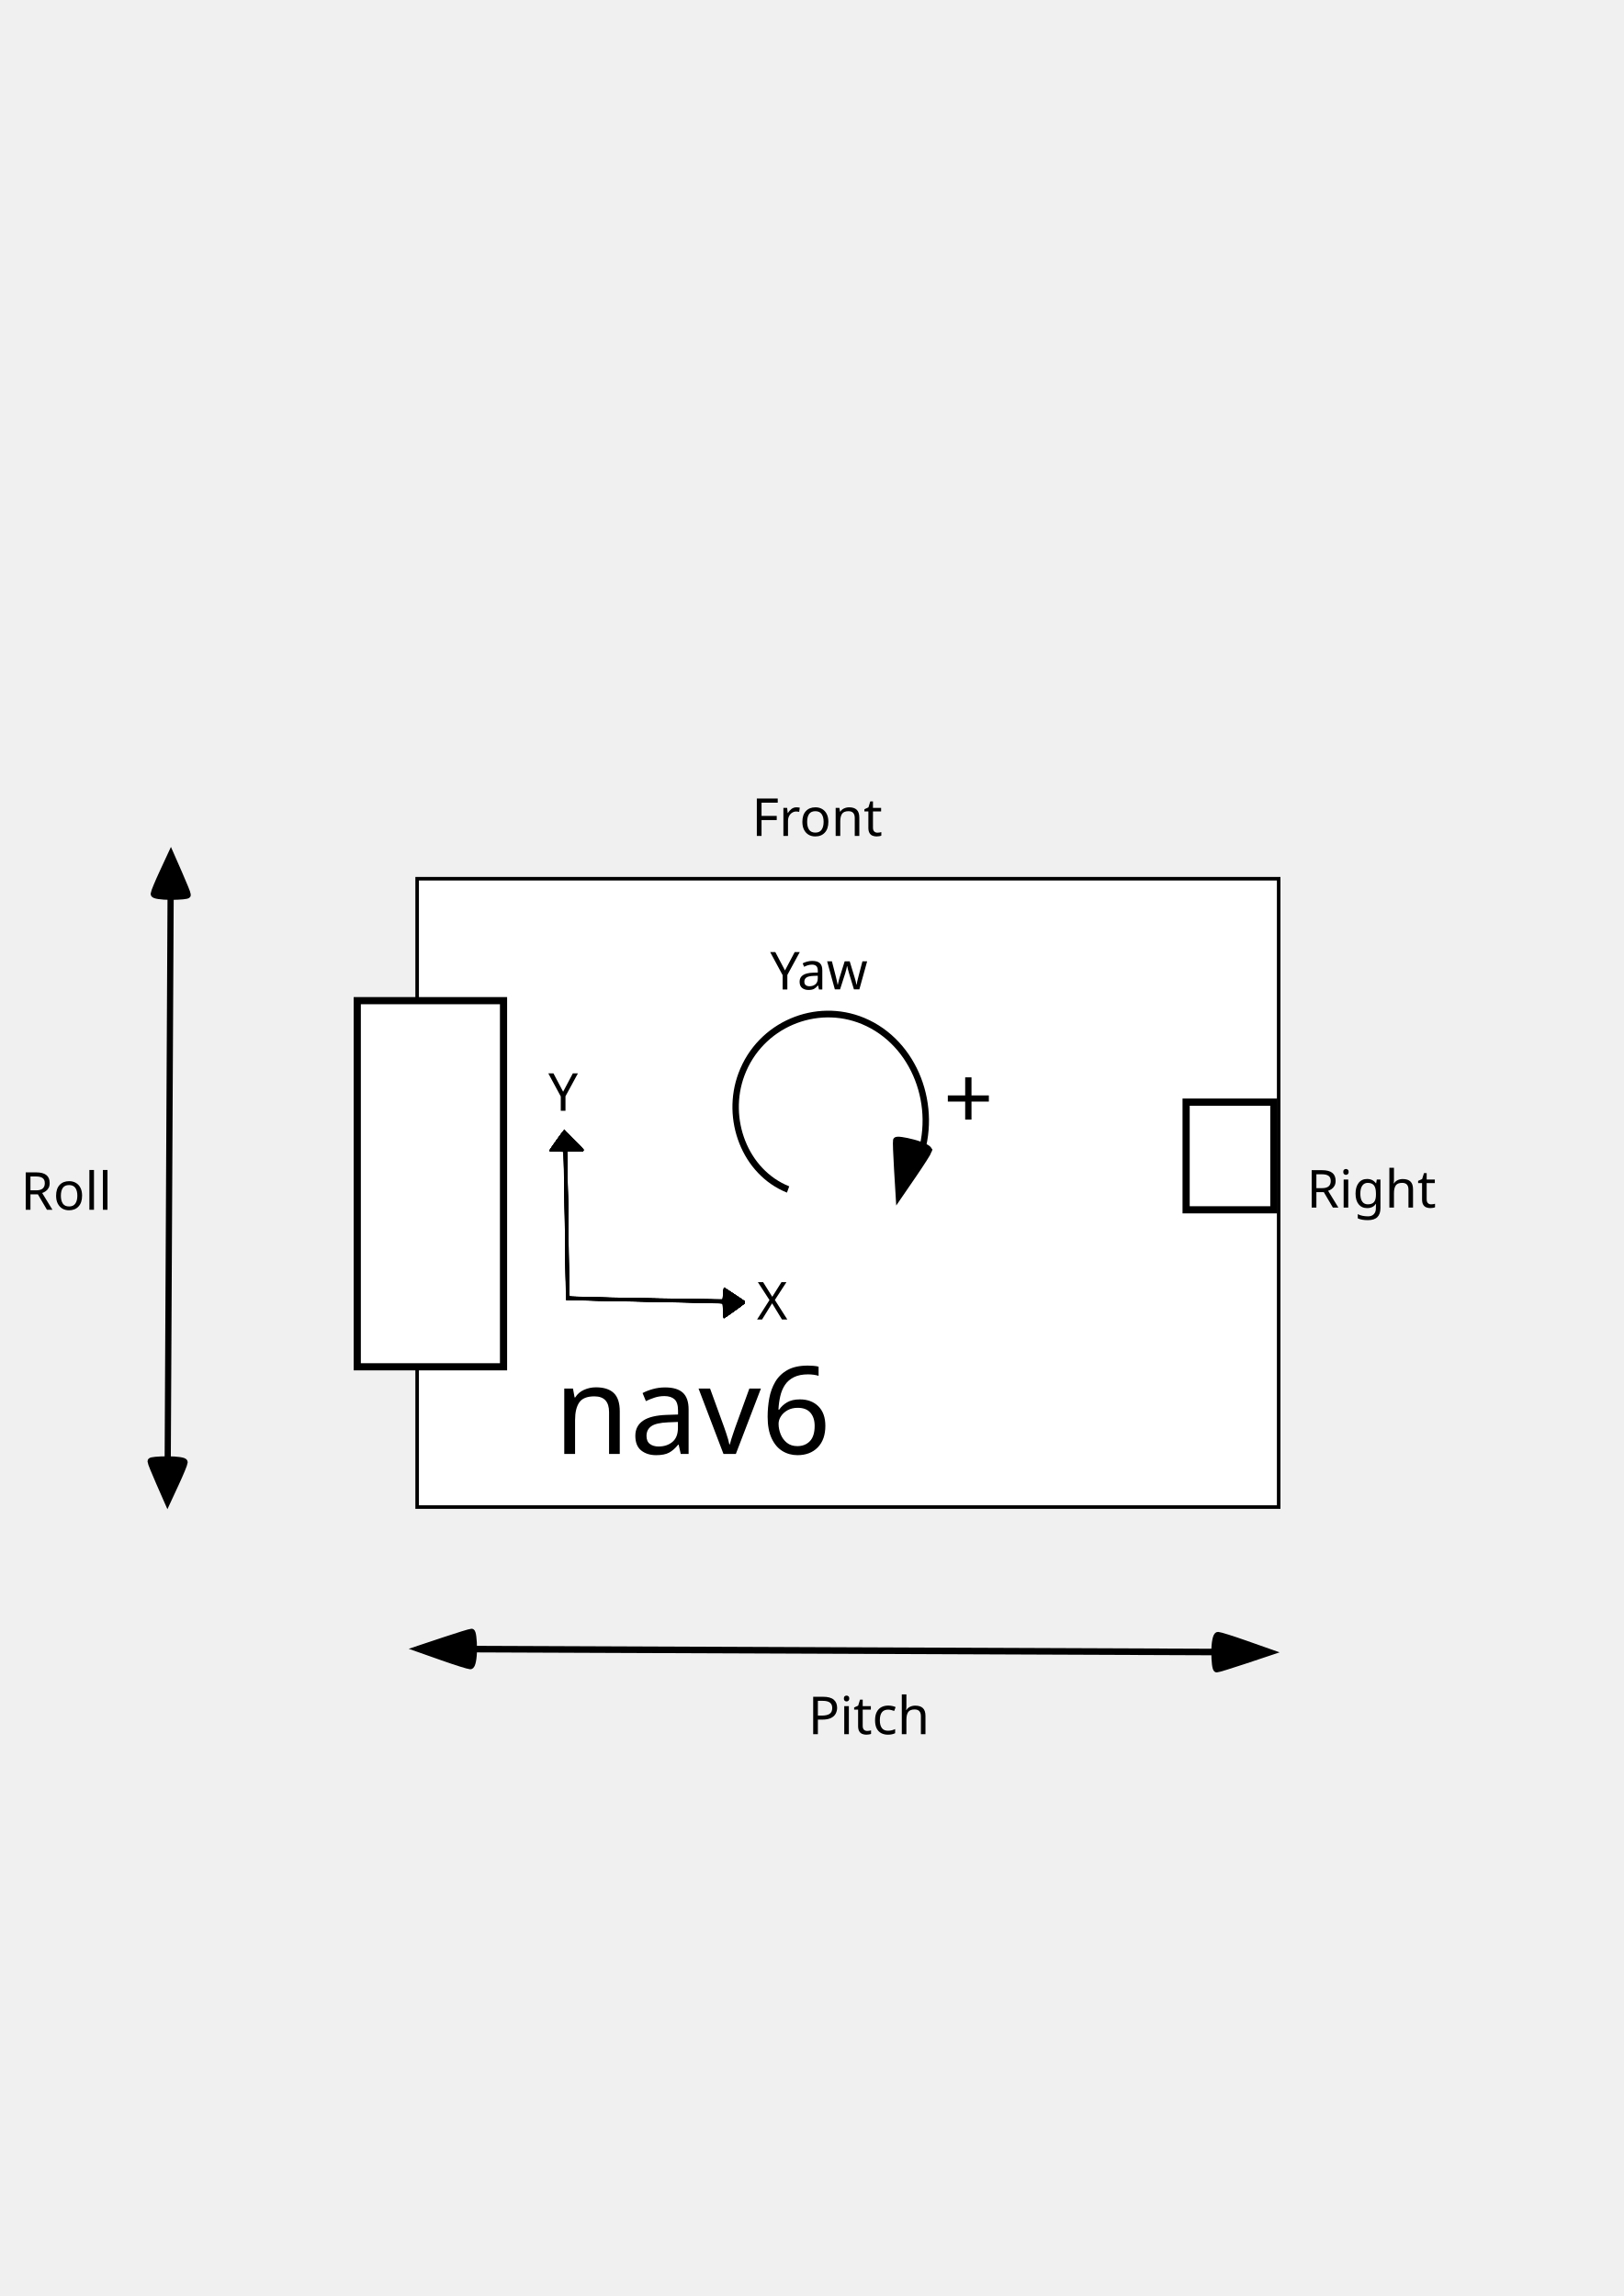
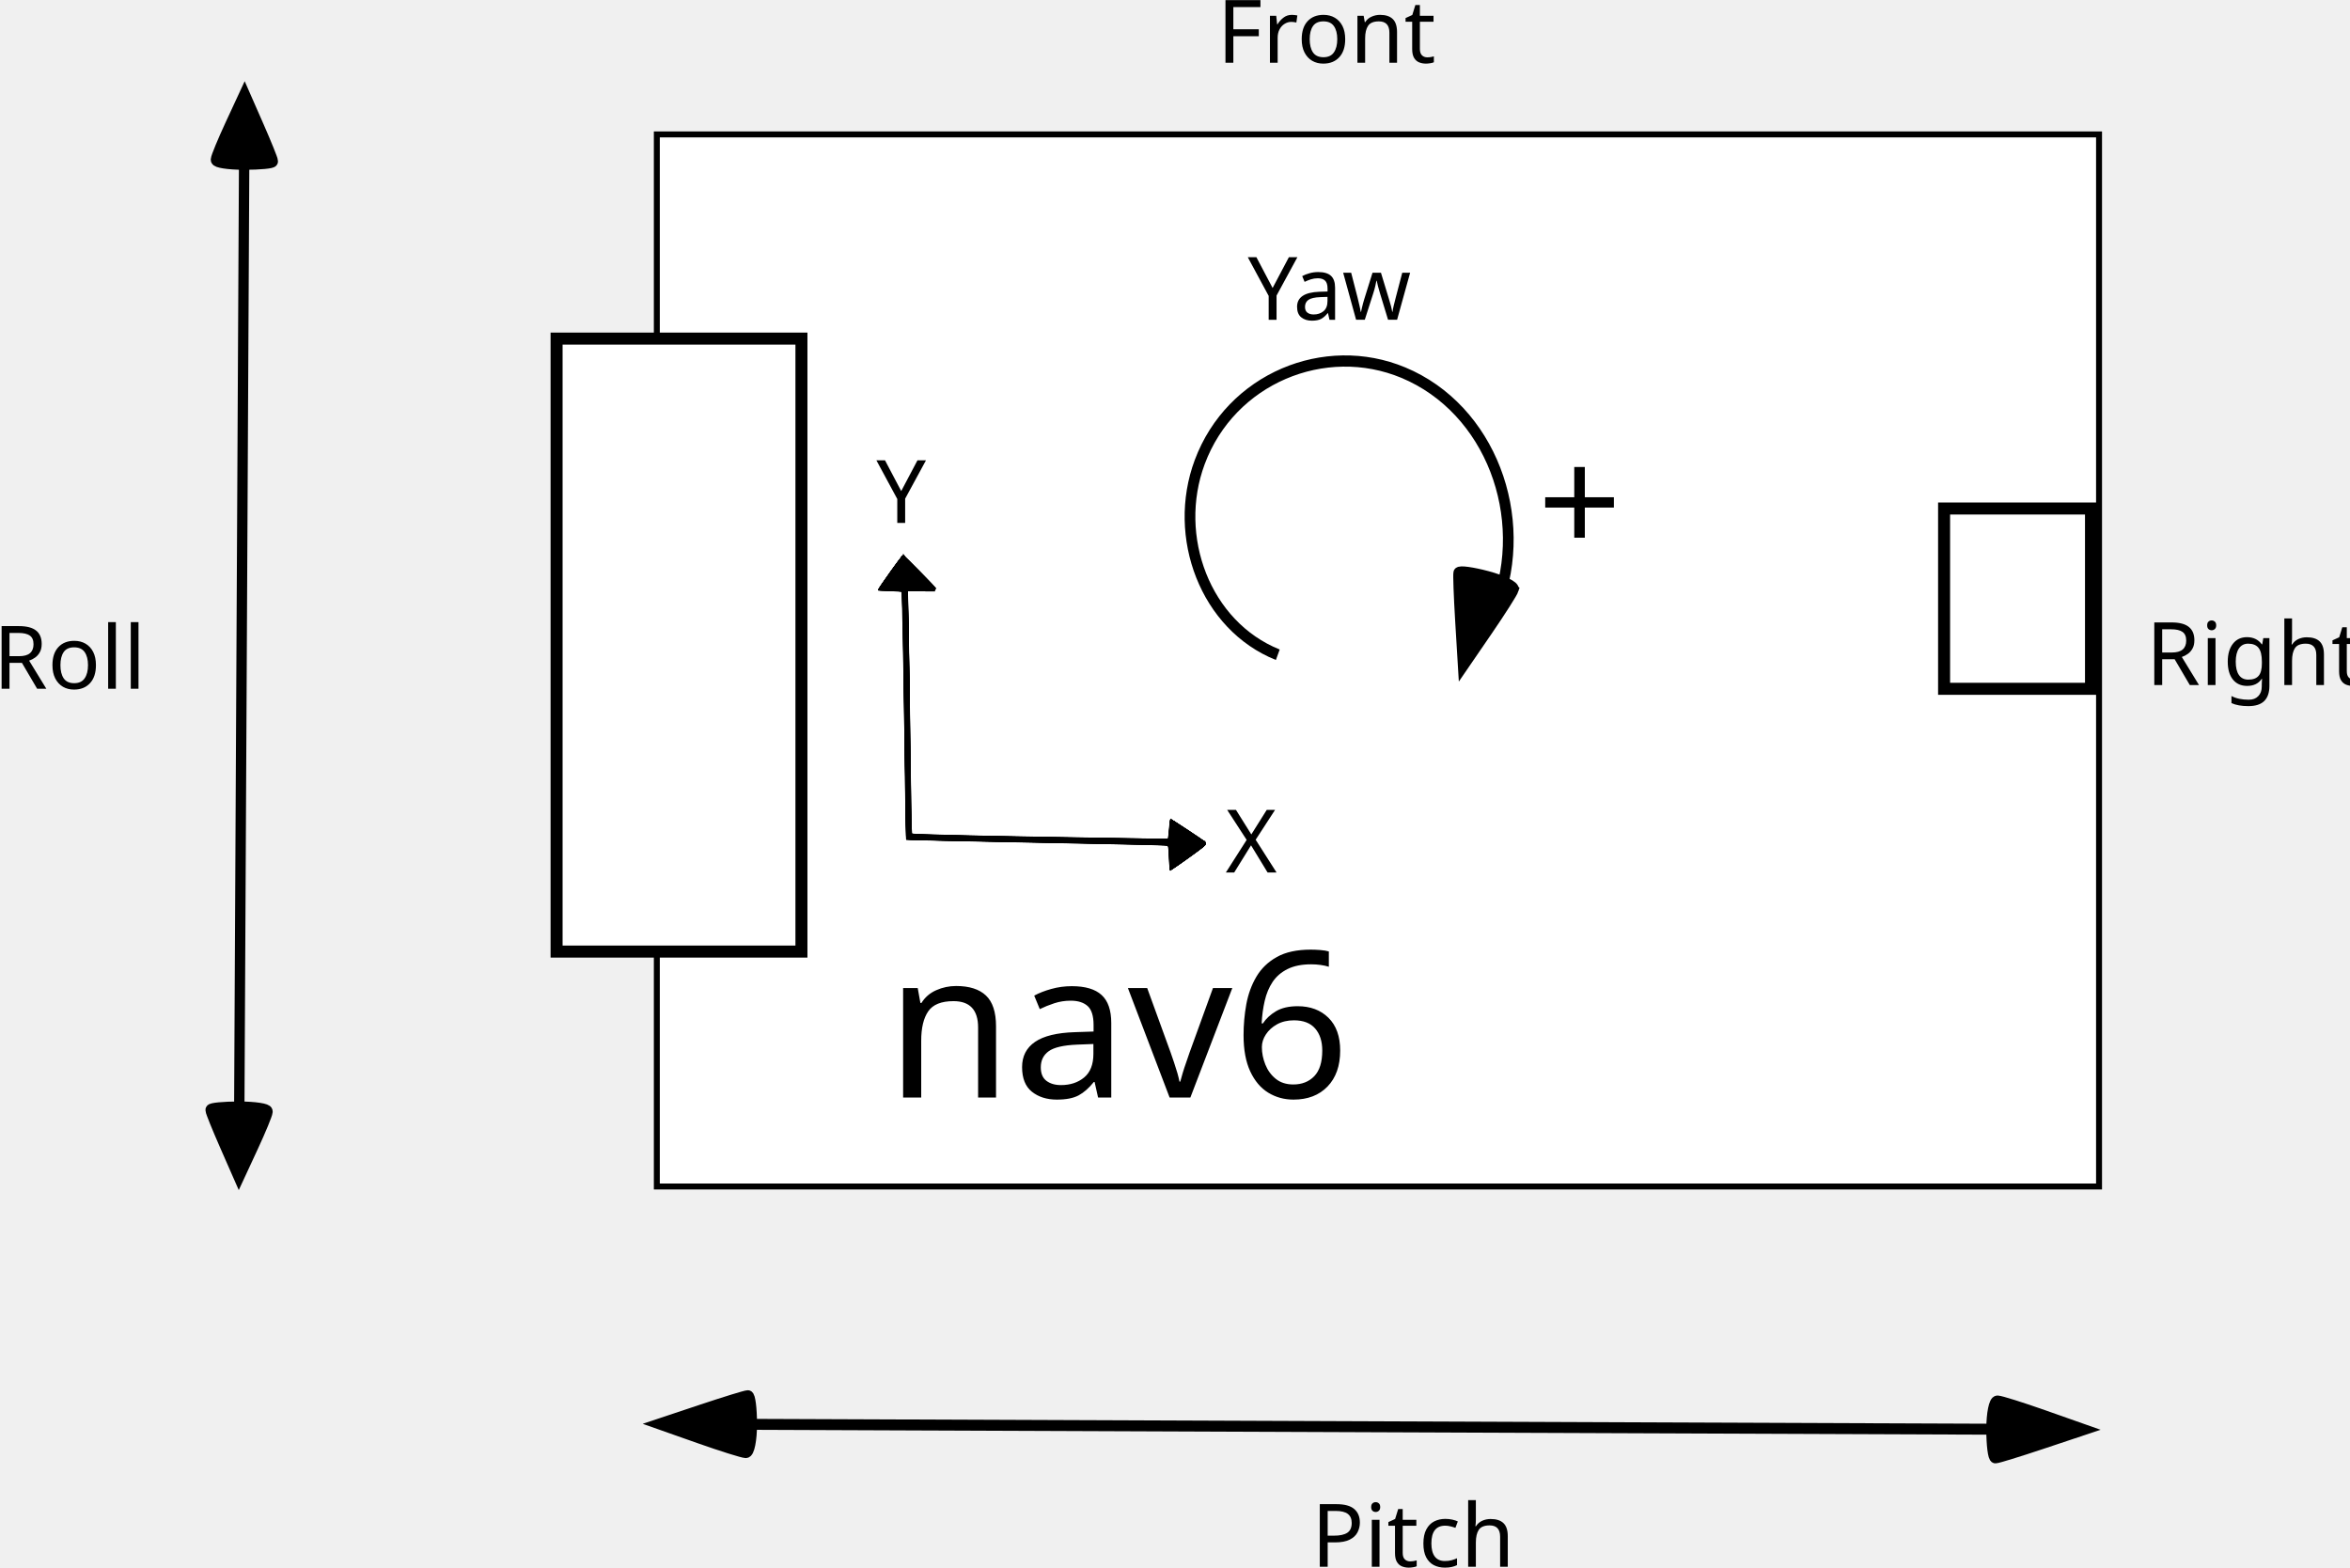
- <svg xmlns="http://www.w3.org/2000/svg" width="744.094" height="1052.362" id="svg3988" version="1.1">
+ <svg xmlns="http://www.w3.org/2000/svg" width="643.324" height="429.17" id="svg3988" version="1.1">
  <defs id="defs3990" />
-   <g id="layer1">
+   <g id="layer1" transform="translate(-11.35386,-365.9619)">
    <rect style="fill:#ffffff;stroke:#000000;stroke-width:1.629;stroke-opacity:1" id="rect3755-7" width="394.814" height="287.998" x="191.164" y="402.757" />
    <text xml:space="preserve" style="font-size:56.086px;font-style:normal;font-weight:normal;line-height:125%;letter-spacing:0px;word-spacing:0px;fill:#000000;fill-opacity:1;stroke:none;font-family:Sans" x="253.082" y="668.319" id="text3782" transform="scale(1.002869,0.9971389)">
      <tspan id="tspan3784" x="253.082" y="668.319">nav6</tspan>
    </text>
    <rect style="fill:#ffffff;stroke:#000000;stroke-width:3.287;stroke-opacity:1" id="rect3786" width="49.354" height="40.217" x="-554.517" y="543.559" transform="matrix(0,-1,1,0,0,0)" />
    <rect style="fill:#ffffff;stroke:#000000;stroke-width:3.287;stroke-opacity:1" id="rect3788" width="167.805" height="67.029" x="458.648" y="-230.751" transform="matrix(0,1,-1,0,0,0)" />
    <path style="fill:#000000;fill-opacity:1;stroke:#000000;stroke-width:0.178;stroke-opacity:1" d="" id="path4040" />
    <path style="fill:#000000;fill-opacity:1;stroke:#000000;stroke-width:0.178;stroke-opacity:1" d="" id="path4074" />
    <g id="g4145" transform="matrix(0,-1,1,0,-156.0085,929.3419)">
      <path id="path4026" d="m 411.246,414.465 c 0,0 0,1.429 -77.143,1.429 -1.429,80 -1.429,81.429 -1.429,81.429" style="fill:none;stroke:#000000;stroke-width:1px;stroke-linecap:butt;stroke-linejoin:miter;stroke-opacity:1" />
      <path id="path4028" d="m 326.071,488.042 6.045,8.534 c 6.222,-8.356 6.222,-8.356 6.222,-8.356 z" style="fill:none;stroke:#000000;stroke-width:1px;stroke-linecap:butt;stroke-linejoin:miter;stroke-opacity:1" />
      <path id="path4032" d="m 329.643,492.039 c -1.292,-1.821 -2.308,-3.351 -2.26,-3.4 0.049,-0.049 1.173,-0.03 2.499,0.041 l 2.411,0.129 -0.116,3.226 c -0.064,1.774 -0.132,3.246 -0.151,3.271 -0.019,0.024 -1.091,-1.446 -2.383,-3.267 z" style="fill:#000000;fill-opacity:1;stroke:#000000;stroke-width:0.178;stroke-opacity:1" />
      <path id="path4034" d="m 331.929,496.918 c -0.195,-0.227 -1.742,-2.373 -3.438,-4.768 l -3.083,-4.356 3.529,-0.048 3.529,-0.048 0.002,-1.285 c 0.003,-2.667 1.238,-70.763 1.284,-70.803 0.026,-0.023 12.128,-0.133 26.893,-0.244 31.109,-0.234 44.598,-0.532 49.064,-1.085 0.908,-0.112 1.277,-0.097 1.375,0.057 0.418,0.657 0.11,0.725 -4.572,1.007 -8.402,0.506 -32.518,0.888 -56.229,0.891 -12.401,0.001 -15.708,0.048 -15.76,0.224 -0.036,0.122 -0.314,15.543 -0.617,34.267 -0.304,18.725 -0.583,34.705 -0.621,35.512 l -0.069,1.467 2.069,0.016 c 1.138,0.009 2.443,0.069 2.901,0.133 l 0.831,0.118 -2.911,3.895 c -2.511,3.36 -2.919,3.995 -2.965,4.622 -0.044,0.601 -0.123,0.737 -0.455,0.784 -0.251,0.036 -0.535,-0.098 -0.757,-0.356 l 0,0 z m 0.335,-3.39 -0.024,-2.178 -0.154,1.599 c -0.084,0.88 -0.177,1.67 -0.206,1.757 -0.067,0.201 -4.215,-5.54 -4.215,-5.833 0,-0.132 3.359,-0.132 4.022,5.4e-4 0.508,0.101 0.511,0.108 0.459,1.289 -0.037,0.853 -3.4e-4,1.112 0.131,0.92 0.1,-0.147 0.183,-0.758 0.185,-1.358 l 0.003,-1.091 -2.676,-0.13 c -1.472,-0.071 -2.719,-0.086 -2.772,-0.034 -0.123,0.123 4.901,7.234 5.112,7.234 0.087,0 0.147,-0.98 0.134,-2.178 z m 5.18,-4.849 c 0,-0.046 -0.96,-0.084 -2.133,-0.084 l -2.133,0 0,2.953 0,2.953 2.133,-2.869 c 1.173,-1.578 2.133,-2.907 2.133,-2.953 z" style="fill:#000000;fill-opacity:1;stroke:#000000;stroke-width:0.178;stroke-opacity:1" />
      <path id="path4036" d="m 333.355,491.297 0,-2.524 1.879,0 1.879,0 -0.403,0.578 c -0.512,0.734 -3.002,4.078 -3.203,4.302 -0.084,0.094 -0.151,-0.952 -0.151,-2.356 z" style="fill:#000000;fill-opacity:1;stroke:#000000;stroke-width:0.178;stroke-opacity:1" />
      <path id="path4038" d="m 333.471,491.926 c -0.063,-0.805 -0.114,-1.844 -0.115,-2.309 l -10e-4,-0.844 1.911,0.003 c 1.051,10e-4 1.823,0.061 1.715,0.133 -0.108,0.072 -0.916,1.11 -1.796,2.306 l -1.6,2.176 -0.114,-1.464 z" style="fill:#000000;fill-opacity:1;stroke:#000000;stroke-width:0.178;stroke-opacity:1" />
      <path id="path4042" d="m 332.155,497.163 c -0.122,-0.08 -1.697,-2.22 -3.5,-4.757 l -3.278,-4.612 3.545,-0.048 3.545,-0.048 0.002,-1.641 c 10e-4,-1.163 1.217,-70.264 1.24,-70.465 0.001,-0.013 6.943,-0.074 15.425,-0.136 31.637,-0.233 38.543,-0.323 49.645,-0.65 5.867,-0.173 10.88,-0.441 11.717,-0.627 0.252,-0.056 0.488,4.4e-4 0.575,0.137 0.433,0.682 0.153,0.747 -4.38,1.025 -8.243,0.505 -31.356,0.88 -55.836,0.908 -8.709,0.01 -15.944,0.085 -16.077,0.167 -0.193,0.12 -0.269,1.659 -0.383,7.764 -0.262,14.078 -1.032,58.614 -1.056,61.038 l -0.023,2.4 2.772,0.1 c 1.525,0.055 2.814,0.142 2.865,0.193 0.051,0.051 -0.652,1.086 -1.563,2.3 -3.714,4.949 -4.104,5.532 -4.204,6.282 -0.099,0.743 -0.509,1.011 -1.03,0.671 l 0,0 z m 0.113,-2.835 -0.02,-1.378 -0.204,0.967 -0.204,0.967 -1.173,-1.589 c -1.699,-2.303 -3.002,-4.2 -3.002,-4.372 0,-0.163 3.597,-0.205 4.178,-0.05 0.308,0.083 0.347,0.217 0.292,0.997 -0.044,0.626 -0.003,0.865 0.133,0.781 0.108,-0.067 0.196,-0.557 0.196,-1.089 l 0,-0.967 -1.733,-0.002 c -0.953,-8.9e-4 -2.153,-0.052 -2.667,-0.114 -0.676,-0.081 -0.933,-0.052 -0.933,0.104 0,0.263 4.834,7.115 5.022,7.119 0.073,0.002 0.124,-0.617 0.113,-1.375 l 0,6e-5 z m 3.024,-2.717 c 1.086,-1.47 1.974,-2.75 1.974,-2.845 0,-0.1 -0.85,-0.172 -2.044,-0.172 l -2.044,0 0,2.845 c 0,1.564 0.032,2.844 0.07,2.844 0.039,0 0.959,-1.203 2.044,-2.673 z" style="fill:#000000;fill-opacity:1;stroke:#000000;stroke-width:0.178;stroke-opacity:1" />
      <path id="path4044" d="m 331.084,495.849 c -0.585,-0.812 -2.12,-2.957 -3.411,-4.766 l -2.347,-3.289 3.57,-0.048 3.57,-0.048 0.004,-2.53 c 0.007,-4.004 1.205,-69.488 1.272,-69.556 0.034,-0.034 10.42,-0.147 23.081,-0.252 31.338,-0.26 47.338,-0.592 52.327,-1.083 0.963,-0.095 1.823,-0.128 1.911,-0.073 0.088,0.055 0.161,0.244 0.161,0.422 0,0.236 -0.181,0.351 -0.675,0.43 -3.775,0.604 -29.755,1.176 -53.548,1.181 -6.893,0.001 -14.743,0.055 -17.444,0.119 l -4.91,0.117 -0.114,3.483 c -0.214,6.527 -1.214,67.219 -1.112,67.486 0.082,0.215 0.537,0.269 2.374,0.286 1.25,0.012 2.499,0.072 2.775,0.133 l 0.503,0.112 -2.549,3.467 c -3.108,4.227 -3.139,4.276 -3.311,5.108 -0.112,0.545 -0.224,0.68 -0.601,0.724 -0.399,0.047 -0.61,-0.15 -1.527,-1.422 l 0,0 z m 0.937,-0.499 c -0.06,-0.098 -0.025,-0.178 0.078,-0.178 0.106,0 0.179,-0.328 0.166,-0.756 l -0.022,-0.756 -0.184,0.656 -0.184,0.656 -1.131,-1.5 c -1.454,-1.928 -3.078,-4.313 -3.078,-4.52 0,-0.089 0.42,-0.191 0.933,-0.227 0.864,-0.06 0.844,-0.068 -0.279,-0.098 l -1.213,-0.033 1.368,2 c 1.514,2.213 3.495,4.933 3.593,4.933 0.035,0 0.013,-0.08 -0.047,-0.178 z m 3.082,-3.6 c 1.679,-2.265 2.425,-3.375 1.641,-2.444 -0.206,0.244 -0.993,1.269 -1.749,2.278 l -1.375,1.833 -0.118,-0.855 c -0.065,-0.47 -0.125,-1.512 -0.133,-2.315 l -0.016,-1.46 1.644,-0.062 1.644,-0.062 -1.689,0.011 -1.689,0.011 -0.049,2.711 c -0.027,1.491 -0.006,2.711 0.046,2.711 0.052,0 0.881,-1.06 1.841,-2.356 l 0,-2e-5 z m -2.708,-2.904 c -0.07,-0.182 -0.382,-0.244 -1.124,-0.223 -0.644,0.018 -0.795,0.052 -0.406,0.092 1.292,0.133 1.421,0.205 1.449,0.816 0.026,0.559 0.029,0.561 0.102,0.07 0.042,-0.277 0.032,-0.617 -0.021,-0.756 z" style="fill:#000000;fill-opacity:1;stroke:#000000;stroke-width:0.178;stroke-opacity:1" />
      <path id="path4046" d="m 330.742,495.404 c -1.993,-2.711 -5.387,-7.503 -5.387,-7.605 0,-0.047 1.58,-0.108 3.511,-0.134 l 3.511,-0.048 0.293,-16.889 c 0.161,-9.289 0.422,-24.289 0.579,-33.334 0.157,-9.045 0.333,-17.655 0.391,-19.135 l 0.105,-2.69 10.16,-0.111 c 5.588,-0.061 18.04,-0.193 27.672,-0.292 18.859,-0.194 28.22,-0.396 34.401,-0.741 5.359,-0.299 5.145,-0.305 5.21,0.147 0.043,0.304 -0.061,0.399 -0.533,0.484 -3.015,0.544 -28.025,1.176 -46.737,1.18 -4.555,9.9e-4 -12.974,0.055 -18.709,0.12 -9.3,0.105 -10.436,0.148 -10.514,0.4 -0.087,0.282 -0.64,28.858 -0.984,50.861 -0.1,6.405 -0.223,13.505 -0.273,15.778 -0.05,2.273 -0.069,4.142 -0.043,4.153 0.026,0.011 1.261,0.071 2.744,0.133 1.483,0.063 2.748,0.165 2.811,0.228 0.063,0.063 -1.109,1.783 -2.604,3.822 -1.733,2.364 -2.827,4.03 -3.019,4.597 -0.24,0.708 -0.39,0.9 -0.738,0.943 -0.371,0.046 -0.646,-0.231 -1.848,-1.867 l 0,0 z m 1.541,-1.032 c 0,-0.098 -0.078,-0.058 -0.172,0.089 -0.095,0.147 -0.172,0.347 -0.172,0.444 0,0.098 0.077,0.058 0.172,-0.089 0.095,-0.147 0.172,-0.347 0.172,-0.444 z m -0.883,0.022 c 0,-0.037 -0.14,-0.177 -0.311,-0.311 -0.282,-0.221 -0.288,-0.215 -0.067,0.067 0.232,0.296 0.378,0.39 0.378,0.244 z m 2.044,-1.888 c -0.07,-0.696 -0.167,-1.226 -0.216,-1.177 -0.049,0.049 -0.032,0.658 0.038,1.354 0.07,0.696 0.167,1.226 0.216,1.177 0.049,-0.049 0.032,-0.658 -0.038,-1.354 z m -5.544,-3.03 c -0.279,-0.473 -0.286,-0.562 -0.054,-0.708 0.212,-0.134 0.185,-0.168 -0.135,-0.17 -0.492,-0.003 -0.495,0.069 -0.03,0.821 0.461,0.746 0.656,0.797 0.219,0.058 z m 4.299,-0.704 c -0.06,-0.098 -0.19,-0.178 -0.288,-0.178 -0.098,0 -0.128,0.08 -0.068,0.178 0.06,0.098 0.19,0.178 0.288,0.178 0.098,0 0.128,-0.08 0.068,-0.178 z" style="fill:#000000;fill-opacity:1;stroke:#000000;stroke-width:0.178;stroke-opacity:1" />
      <path id="path4048" d="m 403.228,422.085 0,0 7.289,-7.645 c -8.178,-5.867 -8.356,-5.867 -8.356,-5.867 0.178,13.156 0.178,13.156 0.178,13.156" style="fill:none;stroke:#000000;stroke-width:1px;stroke-linecap:butt;stroke-linejoin:miter;stroke-opacity:1" />
      <path id="path4050" d="m 402.867,418.651 0,-2.91 2.543,-0.127 c 1.399,-0.07 2.679,-0.098 2.846,-0.063 0.219,0.046 -0.484,0.886 -2.543,3.037 l -2.846,2.973 0,-2.91 z" style="fill:#000000;fill-opacity:1;stroke:#000000;stroke-width:0.178;stroke-opacity:1" />
      <path id="path4052" d="m 402.82,412.067 c -0.052,-1.275 -0.083,-2.33 -0.069,-2.344 0.015,-0.014 1.41,0.958 3.101,2.16 l 3.074,2.186 -1.83,0.104 c -1.006,0.057 -2.359,0.128 -3.006,0.158 l -1.176,0.054 -0.095,-2.318 z" style="fill:#000000;fill-opacity:1;stroke:#000000;stroke-width:0.178;stroke-opacity:1" />
      <path id="path4054" d="m 331.359,496.294 c -1.062,-1.392 -6.004,-8.357 -6.004,-8.462 0,-0.046 1.516,-0.116 3.37,-0.156 1.853,-0.04 3.428,-0.131 3.5,-0.203 0.072,-0.072 0.313,-10.669 0.536,-23.549 0.57,-32.956 0.88,-48.209 0.982,-48.311 0.048,-0.048 8.281,-0.167 18.295,-0.264 21.4,-0.207 41.099,-0.483 46.163,-0.647 l 3.6,-0.117 0,-3.357 0,-3.357 1.372,0.926 c 0.755,0.509 2.737,1.897 4.406,3.083 1.669,1.186 3.171,2.21 3.339,2.274 0.455,0.175 0.381,0.782 -0.111,0.905 -0.229,0.058 -1.917,1.666 -3.751,3.575 -1.834,1.909 -3.387,3.469 -3.451,3.468 -0.064,-0.002 -0.231,-0.076 -0.373,-0.166 -0.201,-0.127 0.418,-0.868 2.819,-3.375 l 3.076,-3.212 -1.396,0.018 c -1.903,0.024 -2.737,0.296 -0.982,0.32 0.757,0.01 1.279,0.09 1.244,0.19 -0.033,0.095 -1.179,1.358 -2.548,2.807 l -2.489,2.635 -0.049,-2.654 c -0.027,-1.46 -0.015,-2.689 0.028,-2.731 0.042,-0.042 0.625,-0.141 1.294,-0.218 l 1.217,-0.141 -1.378,-0.023 -1.378,-0.023 0,3.022 c 0,2.82 -0.022,3.022 -0.328,3.022 -0.293,0 -0.341,-0.215 -0.444,-2 -0.063,-1.1 -0.116,-2.432 -0.116,-2.961 l -8.1e-4,-0.961 -4.222,0.118 c -9.075,0.254 -24.054,0.457 -42.001,0.567 -19.158,0.118 -20.565,0.141 -20.763,0.339 -0.063,0.063 -0.172,2.61 -0.244,5.661 -0.245,10.468 -1.01,54.568 -1.06,61.104 l -0.03,4 1.049,0.114 c 0.577,0.063 1.729,0.124 2.56,0.136 0.831,0.012 1.618,0.09 1.749,0.173 0.179,0.113 -0.413,1.049 -2.388,3.775 -1.444,1.993 -2.806,4.064 -3.027,4.602 -0.578,1.409 -1.02,1.421 -2.063,0.054 z m 71.526,-83.893 -0.145,-1.763 -0.019,2.044 c -0.013,1.33 0.038,1.946 0.145,1.763 0.098,-0.167 0.106,-0.996 0.019,-2.044 l 0,0 z m 5.028,1.907 1.578,-0.115 -3.323,-2.356 c -1.828,-1.296 -3.398,-2.356 -3.49,-2.356 -0.091,0 -0.166,0.24 -0.166,0.533 0,0.555 0.287,0.742 0.387,0.252 0.042,-0.207 0.773,0.221 2.769,1.623 1.491,1.047 2.711,1.974 2.711,2.059 0,0.085 -0.7,0.163 -1.556,0.174 -0.856,0.011 -2.036,0.079 -2.622,0.152 -1.035,0.128 -1.019,0.133 0.533,0.14 0.88,0.004 2.31,-0.044 3.178,-0.107 z" style="fill:#000000;fill-opacity:1;stroke:#000000;stroke-width:0.178;stroke-opacity:1" />
      <path id="path4056" d="m 331.547,496.562 c -0.838,-1.052 -6.182,-8.566 -6.188,-8.701 -0.003,-0.061 1.555,-0.17 3.462,-0.242 l 3.467,-0.13 0.012,-1.803 c 0.007,-0.992 0.041,-2.563 0.077,-3.492 0.036,-0.929 0.112,-4.329 0.168,-7.556 0.899,-51.016 1.059,-58.888 1.197,-59.026 0.053,-0.053 7.447,-0.173 16.432,-0.267 20.413,-0.214 40.646,-0.493 46.867,-0.645 l 4.752,-0.117 0.048,-3.365 0.048,-3.365 4.622,3.229 c 2.542,1.776 4.646,3.367 4.674,3.534 0.033,0.19 -0.144,0.402 -0.47,0.563 -0.287,0.142 -2.007,1.789 -3.822,3.661 -2.939,3.031 -3.334,3.378 -3.612,3.175 -0.283,-0.207 -0.108,-0.445 1.844,-2.514 1.186,-1.257 2.523,-2.642 2.971,-3.078 0.448,-0.436 0.815,-0.856 0.815,-0.933 0,-0.187 -1.77,-0.157 -2.222,0.037 -0.266,0.114 -0.14,0.156 0.504,0.165 0.473,0.007 0.833,0.088 0.8,0.181 -0.063,0.18 -4.964,5.52 -5.066,5.52 -0.033,0 -0.06,-1.232 -0.06,-2.738 l 0,-2.738 0.667,-0.184 0.667,-0.184 -0.711,0.033 -0.711,0.033 -0.049,2.978 c -0.045,2.748 -0.074,2.978 -0.374,2.978 -0.279,0 -0.341,-0.206 -0.439,-1.467 -0.063,-0.807 -0.115,-2.137 -0.115,-2.957 l -0.001,-1.49 -3.778,0.118 c -8.061,0.251 -22.505,0.454 -40.49,0.568 -10.316,0.065 -19.636,0.168 -20.712,0.229 l -1.956,0.11 -0.121,1.689 c -0.171,2.378 -1.206,58.964 -1.21,66.162 l -0.002,2.961 2.67,0.129 c 1.469,0.071 2.712,0.197 2.763,0.279 0.051,0.083 -1.032,1.726 -2.407,3.651 -1.375,1.925 -2.75,4.007 -3.054,4.627 -0.69,1.402 -1.084,1.478 -1.957,0.382 l 0,0 z m 77.602,-82.413 c 0.078,-0.128 -6.166,-4.578 -6.424,-4.578 -0.069,0 -0.151,0.18 -0.182,0.4 -0.056,0.392 0.236,0.574 0.354,0.22 0.065,-0.196 0.49,0.069 3.481,2.176 1.1,0.775 2,1.478 2,1.563 0,0.085 -0.38,0.184 -0.844,0.221 -0.708,0.056 -0.652,0.072 0.345,0.099 0.654,0.018 1.226,-0.028 1.271,-0.101 l 0,0 z m -6.338,-1.067 c -0.045,-0.171 -0.081,-0.031 -0.081,0.311 0,0.342 0.037,0.482 0.081,0.311 0.045,-0.171 0.045,-0.451 0,-0.622 l 0,0 z" style="fill:#000000;fill-opacity:1;stroke:#000000;stroke-width:0.178;stroke-opacity:1" />
      <path id="path4060" d="m 331.799,496.906 c -0.205,-0.22 -1.771,-2.36 -3.479,-4.756 -2.696,-3.781 -3.056,-4.362 -2.725,-4.406 0.21,-0.028 1.781,-0.107 3.493,-0.178 l 3.111,-0.128 0.126,-4.533 c 0.069,-2.493 0.289,-13.734 0.488,-24.978 0.645,-36.38 0.727,-40.52 0.823,-41.447 l 0.094,-0.913 5.545,-0.109 c 3.05,-0.06 13.146,-0.19 22.435,-0.289 20.585,-0.219 39.149,-0.514 39.69,-0.63 0.397,-0.086 0.4,-0.108 0.4,-3.372 0,-1.807 0.043,-3.286 0.095,-3.286 0.304,0 9.247,6.472 9.287,6.72 0.028,0.177 -0.193,0.465 -0.533,0.695 -0.32,0.216 -2.044,1.863 -3.831,3.66 -2.871,2.887 -3.285,3.241 -3.556,3.04 -0.344,-0.255 -0.663,0.13 3.519,-4.249 l 2.207,-2.311 -0.622,-0.053 c -0.342,-0.029 -0.819,0.026 -1.06,0.122 -0.425,0.17 -0.421,0.175 0.139,0.186 0.318,0.006 0.578,0.062 0.578,0.125 0,0.153 -1.702,2.086 -3.556,4.038 l -1.511,1.592 -0.104,-0.961 -0.104,-0.961 -0.029,1.022 c -0.025,0.867 -0.079,1.022 -0.359,1.022 -0.274,0 -0.35,-0.187 -0.444,-1.093 -0.063,-0.601 -0.114,-1.933 -0.114,-2.959 l 0,-1.866 -2.711,0.113 c -4.585,0.191 -23.078,0.466 -43.906,0.654 -10.923,0.099 -19.973,0.222 -20.109,0.275 -0.196,0.075 -0.273,0.884 -0.367,3.864 -0.318,10.09 -1.26,66.313 -1.117,66.685 0.065,0.168 0.795,0.268 2.638,0.36 1.402,0.07 2.619,0.196 2.706,0.28 0.09,0.087 -0.645,1.283 -1.712,2.787 -2.468,3.479 -3.435,4.941 -3.884,5.868 -0.43,0.887 -0.94,1.009 -1.539,0.366 l 0,0 z m 76.935,-82.812 c 0,-0.104 0.1,-0.132 0.222,-0.063 0.15,0.085 0.164,0.066 0.044,-0.056 -0.278,-0.284 -6.065,-4.315 -6.195,-4.315 -0.064,0 -0.116,0.125 -0.116,0.277 0,0.152 0.075,0.231 0.167,0.174 0.092,-0.057 0.918,0.405 1.835,1.028 2.886,1.956 3.719,2.623 3.616,2.893 -0.056,0.146 0.013,0.251 0.165,0.251 0.144,0 0.261,-0.085 0.261,-0.188 z" style="fill:#000000;fill-opacity:1;stroke:#000000;stroke-width:0.178;stroke-opacity:1" />
      <path id="path4062" d="m 331.761,496.869 c -0.226,-0.24 -1.797,-2.38 -3.491,-4.756 l -3.08,-4.318 1.104,-0.113 c 0.607,-0.062 2.126,-0.122 3.375,-0.133 2.184,-0.02 2.277,-0.036 2.42,-0.421 0.15,-0.402 0.273,-5.951 0.907,-40.934 0.489,-26.976 0.541,-29.444 0.637,-30.07 l 0.085,-0.558 3.596,-0.104 c 1.978,-0.058 11.476,-0.188 21.107,-0.29 22.13,-0.234 39.614,-0.501 41.72,-0.637 l 1.63,-0.105 0.021,-3.221 c 0.012,-1.772 0.054,-3.253 0.093,-3.293 0.085,-0.085 -0.059,-0.183 5.204,3.527 2.423,1.708 4.13,3.027 4.125,3.188 -0.005,0.151 -0.442,0.629 -0.971,1.061 -0.53,0.433 -2.248,2.08 -3.818,3.661 -2.52,2.537 -2.891,2.848 -3.162,2.648 -0.283,-0.209 -0.264,-0.272 0.244,-0.816 0.303,-0.325 1.603,-1.71 2.889,-3.079 1.286,-1.369 2.338,-2.549 2.338,-2.622 10e-5,-0.191 -0.751,-0.16 -1.067,0.044 -0.228,0.147 -0.221,0.173 0.044,0.175 0.171,0.001 0.311,0.063 0.311,0.137 0,0.182 -1.66,2.081 -3.569,4.082 -1.364,1.43 -1.573,1.589 -1.639,1.244 l -0.076,-0.395 -0.024,0.4 c -0.016,0.263 -0.138,0.4 -0.356,0.4 -0.426,0 -0.558,-0.89 -0.558,-3.778 l 0,-2.129 -2.444,0.11 c -4.15,0.187 -21.269,0.45 -41.823,0.641 -10.805,0.1 -20.299,0.228 -21.098,0.284 l -1.454,0.101 -0.1,0.652 c -0.166,1.088 -0.659,25.05 -0.987,48.031 -0.097,6.796 -0.219,14.489 -0.271,17.095 l -0.095,4.74 0.669,0.098 c 0.368,0.054 1.569,0.15 2.67,0.213 1.101,0.064 2.045,0.186 2.098,0.271 0.053,0.086 -0.918,1.617 -2.158,3.402 -1.24,1.786 -2.615,3.867 -3.055,4.625 -0.892,1.535 -1.266,1.712 -1.991,0.941 l 0,0 z m 76.972,-82.932 c 0,-0.081 -0.22,-0.288 -0.489,-0.461 -0.484,-0.312 -0.486,-0.311 -0.178,0.038 0.171,0.194 0.311,0.451 0.311,0.571 0,0.12 0.08,0.169 0.178,0.109 0.098,-0.06 0.178,-0.176 0.178,-0.257 l 0,0 z m -5.156,-3.743 c -0.244,-0.191 -0.563,-0.349 -0.708,-0.352 -0.145,-0.002 0.015,0.151 0.356,0.341 0.796,0.444 0.911,0.447 0.353,0.01 l 0,0 z" style="fill:#000000;fill-opacity:1;stroke:#000000;stroke-width:0.178;stroke-opacity:1" />
      <path id="path4064" d="m 331.715,496.817 c -0.254,-0.269 -1.834,-2.409 -3.511,-4.756 l -3.05,-4.267 0.678,-0.123 c 0.373,-0.068 1.688,-0.128 2.922,-0.133 1.234,-0.006 2.487,-0.059 2.783,-0.118 l 0.538,-0.108 0.109,-2.337 c 0.112,-2.398 0.209,-7.223 0.81,-40.293 0.47,-25.869 0.552,-28.967 0.771,-29.102 0.101,-0.062 11.59,-0.255 25.531,-0.428 32.998,-0.41 42.161,-0.606 42.352,-0.908 0.08,-0.126 0.146,-1.609 0.148,-3.295 0.002,-1.687 0.072,-3.067 0.158,-3.067 0.136,0 3.028,2.013 7.801,5.428 0.807,0.577 1.467,1.147 1.467,1.266 0,0.119 -0.9,1.078 -2,2.132 -1.1,1.054 -2.816,2.731 -3.814,3.727 -1.617,1.615 -1.848,1.786 -2.131,1.579 -0.303,-0.221 -0.301,-0.251 0.036,-0.648 l 0.353,-0.416 -0.4,0.339 c -0.306,0.259 -0.403,0.28 -0.414,0.089 -0.01,-0.181 -0.039,-0.188 -0.104,-0.028 -0.049,0.122 -0.233,0.222 -0.408,0.222 -0.441,0 -0.541,-0.649 -0.541,-3.506 l 0,-2.395 -2,0.108 c -3.174,0.171 -20.048,0.445 -39.245,0.636 -9.729,0.097 -19.461,0.226 -21.628,0.286 l -3.938,0.11 -0.108,1.536 c -0.144,2.055 -0.398,13.545 -0.732,33.181 -0.478,28.073 -0.572,35.552 -0.449,35.691 0.066,0.074 1.235,0.221 2.598,0.327 1.363,0.106 2.548,0.258 2.633,0.339 0.085,0.081 -0.877,1.65 -2.144,3.496 -1.264,1.842 -2.642,3.928 -3.063,4.637 -0.869,1.463 -1.243,1.612 -2.009,0.8 z m 74.53,-78.601 c 0,-0.049 -0.24,0.141 -0.533,0.422 -0.293,0.281 -0.533,0.551 -0.533,0.6 0,0.049 0.24,-0.141 0.533,-0.422 0.293,-0.281 0.533,-0.551 0.533,-0.6 l 0,0 z m 2.34,-2.732 c -0.217,-0.217 -0.732,0.033 -0.628,0.304 0.049,0.128 -0.171,0.541 -0.49,0.919 -0.47,0.557 -0.406,0.521 0.343,-0.195 0.507,-0.485 0.856,-0.947 0.775,-1.028 l 0,0 z" style="fill:#000000;fill-opacity:1;stroke:#000000;stroke-width:0.178;stroke-opacity:1" />
      <path id="path4066" d="m 411.05,414.44 -9.067,8.889 0,0 0,0" style="fill:none;stroke:#000000;stroke-width:1px;stroke-linecap:butt;stroke-linejoin:miter;stroke-opacity:1" />
      <path id="path4068" d="m 401.983,420.663 c 0,2.667 0,2.667 0,2.667" style="fill:none;stroke:#000000;stroke-width:1px;stroke-linecap:butt;stroke-linejoin:miter;stroke-opacity:1" />
      <path id="path4070" d="m 331.73,496.825 c -1.078,-1.159 -6.602,-8.952 -6.451,-9.102 0.058,-0.058 1.544,-0.155 3.302,-0.214 1.758,-0.06 3.268,-0.18 3.356,-0.268 0.196,-0.196 0.427,-9.177 0.885,-34.468 0.524,-28.87 0.719,-36.961 0.897,-37.143 0.094,-0.096 9.97,-0.294 23.677,-0.475 19.527,-0.258 41.851,-0.644 43.694,-0.756 0.413,-0.025 0.452,-0.108 0.557,-1.183 0.062,-0.636 0.122,-2.096 0.133,-3.244 0.011,-1.149 0.092,-2.089 0.179,-2.089 0.087,0 1.427,0.89 2.978,1.977 5.311,3.724 6.304,4.483 6.249,4.782 -0.029,0.157 -2.026,2.225 -4.44,4.595 -5.516,5.418 -5.172,5.399 -5.007,0.275 0.067,-2.077 0.048,-3.614 -0.045,-3.668 -0.088,-0.051 -2.481,-0.028 -5.316,0.051 -2.836,0.08 -11.636,0.229 -19.556,0.333 -35.153,0.461 -41.609,0.568 -41.732,0.692 -0.167,0.167 -0.432,8.547 -0.67,21.184 -0.375,19.945 -0.707,41.088 -0.709,45.087 l -0.002,4.109 1.378,0.117 c 0.758,0.065 1.958,0.167 2.667,0.227 0.709,0.06 1.289,0.176 1.289,0.256 0,0.081 -1.367,2.21 -3.039,4.731 -3.299,4.976 -3.428,5.103 -4.275,4.192 z m 71.206,-75.286 c -0.137,-0.222 -0.602,0.185 -0.602,0.526 0,0.229 0.056,0.222 0.351,-0.045 0.193,-0.175 0.306,-0.391 0.251,-0.481 l 0,0 z m 5.442,-5.745 c 0.181,-0.218 0.169,-0.267 -0.067,-0.267 -0.159,0 -0.288,0.12 -0.288,0.267 0,0.147 0.03,0.267 0.067,0.267 0.037,0 0.167,-0.12 0.288,-0.267 z" style="fill:#000000;fill-opacity:1;stroke:#000000;stroke-width:0.178;stroke-opacity:1" />
      <path id="path4072" d="m 331.83,497.001 c -0.428,-0.428 -3,-3.922 -4.992,-6.779 -1.189,-1.706 -1.61,-2.441 -1.447,-2.527 0.126,-0.067 1.627,-0.175 3.335,-0.241 2.106,-0.082 3.148,-0.189 3.237,-0.334 0.072,-0.117 0.126,-0.454 0.118,-0.747 -0.007,-0.294 0.077,-4.134 0.189,-8.534 0.111,-4.4 0.398,-18.44 0.638,-31.201 0.24,-12.76 0.489,-24.973 0.554,-27.14 l 0.118,-3.94 1.976,-0.101 c 1.087,-0.055 11.576,-0.224 23.309,-0.375 24.613,-0.316 40.066,-0.586 41.618,-0.726 l 1.084,-0.098 0.122,-3.136 c 0.067,-1.725 0.159,-3.172 0.203,-3.216 0.234,-0.234 9.329,6.296 9.329,6.697 0,0.167 -1.999,2.248 -4.441,4.624 -3.734,3.632 -4.491,4.292 -4.756,4.143 -0.285,-0.16 -0.314,-0.52 -0.314,-3.817 0,-2.003 -0.04,-3.67 -0.089,-3.705 -0.049,-0.035 -2.169,-0.01 -4.711,0.056 -2.542,0.066 -10.822,0.209 -18.4,0.318 -19.238,0.277 -38.831,0.546 -41.173,0.566 -2.06,0.017 -2.326,0.076 -2.334,0.516 -0.003,0.147 -0.095,3.187 -0.204,6.756 -0.264,8.615 -0.713,32.609 -1.021,54.524 l -0.12,8.568 0.426,0.095 c 0.388,0.087 4.21,0.456 4.737,0.457 0.122,3.6e-4 0.222,0.078 0.222,0.172 0,0.094 -1.372,2.254 -3.048,4.8 -3.223,4.894 -3.405,5.083 -4.165,4.324 z m 71.054,-75.184 c 0.206,-0.248 0.193,-0.278 -0.097,-0.222 -0.184,0.036 -0.368,0.165 -0.409,0.287 -0.106,0.317 0.224,0.275 0.506,-0.065 z" style="fill:#000000;fill-opacity:1;stroke:#000000;stroke-width:0.178;stroke-opacity:1" />
      <path id="path4076" d="m 330.216,494.95 c -2.542,-3.427 -5.047,-7.088 -4.954,-7.239 0.044,-0.072 1.383,-0.187 2.976,-0.256 1.592,-0.069 3.068,-0.168 3.279,-0.22 0.32,-0.079 0.402,-0.263 0.491,-1.101 0.099,-0.939 0.444,-17.005 1.074,-49.986 0.145,-7.578 0.315,-15.313 0.378,-17.188 l 0.115,-3.41 1.09,-0.094 c 0.599,-0.052 4.73,-0.138 9.179,-0.191 32.243,-0.386 57.35,-0.851 57.565,-1.066 0.062,-0.062 0.177,-1.523 0.255,-3.247 0.078,-1.724 0.163,-3.156 0.189,-3.182 0.072,-0.072 2.876,1.851 6.303,4.322 1.902,1.372 3.067,2.327 3.067,2.514 0,0.275 -1.321,1.626 -6.955,7.117 -1.708,1.664 -1.924,1.821 -2.267,1.638 -0.367,-0.197 -0.378,-0.311 -0.378,-3.868 l 0,-3.665 -5.378,0.119 c -7.174,0.159 -24.373,0.417 -42.979,0.643 -8.36,0.102 -15.854,0.231 -16.654,0.287 l -1.454,0.102 -0.099,0.652 c -0.054,0.358 -0.179,4.092 -0.276,8.296 -0.098,4.205 -0.222,9.365 -0.276,11.467 -0.054,2.102 -0.213,10.862 -0.352,19.467 -0.14,8.605 -0.307,18.936 -0.373,22.959 l -0.119,7.314 0.512,0.098 c 0.282,0.054 1.152,0.146 1.935,0.205 2.147,0.162 2.933,0.292 2.933,0.485 0,0.096 -1.37,2.247 -3.044,4.78 -2.773,4.195 -3.088,4.605 -3.54,4.605 -0.43,0 -0.728,-0.313 -2.243,-2.356 z m 72.651,-73.212 c 0,-0.104 -0.08,-0.139 -0.178,-0.078 -0.098,0.06 -0.178,0.145 -0.178,0.188 0,0.043 0.08,0.078 0.178,0.078 0.098,0 0.178,-0.085 0.178,-0.188 z" style="fill:#000000;fill-opacity:1;stroke:#000000;stroke-width:0.178;stroke-opacity:1" />
      <text transform="matrix(0,1,-1,0,0,0)" id="text4078" y="-420.233" x="407.276" style="font-size:24px;font-style:normal;font-variant:normal;font-weight:normal;font-stretch:normal;text-align:start;line-height:125%;letter-spacing:0px;word-spacing:0px;writing-mode:lr-tb;text-anchor:start;fill:#000000;fill-opacity:1;stroke:none;font-family:Sans;-inkscape-font-specification:Sans" xml:space="preserve">
        <tspan y="-420.233" x="407.276" id="tspan4080">Y</tspan>
      </text>
      <text transform="matrix(0,1,-1,0,0,0)" id="text4078-2" y="-324.542" x="502.857" style="font-size:24px;font-style:normal;font-variant:normal;font-weight:normal;font-stretch:normal;text-align:start;line-height:125%;letter-spacing:0px;word-spacing:0px;writing-mode:lr-tb;text-anchor:start;fill:#000000;fill-opacity:1;stroke:none;font-family:Sans;-inkscape-font-specification:Sans" xml:space="preserve">
        <tspan y="-324.542" x="502.857" id="tspan4080-7">X</tspan>
      </text>
      <g id="g4199" transform="matrix(1.117274,0,0,1,-63.14319,0)" style="stroke-width:2.838;stroke-miterlimit:4;stroke-dasharray:none">
-         <path id="path4177" d="m 521.644,226.472 c 0.587,0.037 4.443,1.816 8.569,3.953 l 7.502,3.886 -7.889,3.869 c -4.339,2.128 -8.195,3.869 -8.569,3.869 -0.374,0 -0.68,-3.52 -0.68,-7.822 0,-4.302 0.48,-7.792 1.067,-7.755 z" style="fill:#000000;fill-opacity:1;stroke:#000000;stroke-width:2.838;stroke-opacity:1;stroke-miterlimit:4;stroke-dasharray:none" />
-         <path id="path4177-3" d="m 288.401,240.599 c -0.587,-0.037 -4.443,-1.816 -8.569,-3.953 l -7.502,-3.886 7.889,-3.869 c 4.339,-2.128 8.195,-3.869 8.569,-3.869 0.374,0 0.68,3.52 0.68,7.822 0,4.302 -0.48,7.792 -1.067,7.755 z" style="fill:#000000;fill-opacity:1;stroke:#000000;stroke-width:2.838;stroke-opacity:1;stroke-miterlimit:4;stroke-dasharray:none" />
-         <path transform="matrix(0,1,-1,0,929.3419,156.0085)" id="path4197" d="m 78.224,402.394 -1.422,247.471 1.422,0" style="fill:none;stroke:#000000;stroke-width:2.838;stroke-linecap:butt;stroke-linejoin:miter;stroke-opacity:1;stroke-miterlimit:4;stroke-dasharray:none" />
+         <path id="path4177" d="m 521.644,226.472 c 0.587,0.037 4.443,1.816 8.569,3.953 l 7.502,3.886 -7.889,3.869 c -4.339,2.128 -8.195,3.869 -8.569,3.869 -0.374,0 -0.68,-3.52 -0.68,-7.822 0,-4.302 0.48,-7.792 1.067,-7.755 z" style="fill:#000000;fill-opacity:1;stroke:#000000;stroke-width:2.838;stroke-miterlimit:4;stroke-opacity:1;stroke-dasharray:none" />
+         <path id="path4177-3" d="m 288.401,240.599 c -0.587,-0.037 -4.443,-1.816 -8.569,-3.953 l -7.502,-3.886 7.889,-3.869 c 4.339,-2.128 8.195,-3.869 8.569,-3.869 0.374,0 0.68,3.52 0.68,7.822 0,4.302 -0.48,7.792 -1.067,7.755 z" style="fill:#000000;fill-opacity:1;stroke:#000000;stroke-width:2.838;stroke-miterlimit:4;stroke-opacity:1;stroke-dasharray:none" />
+         <path transform="matrix(0,1,-1,0,929.3419,156.0085)" id="path4197" d="m 78.224,402.394 -1.422,247.471 1.422,0" style="fill:none;stroke:#000000;stroke-width:2.838;stroke-linecap:butt;stroke-linejoin:miter;stroke-miterlimit:4;stroke-opacity:1;stroke-dasharray:none" />
      </g>
      <path style="fill:#000000;fill-opacity:1;stroke:#000000;stroke-width:3;stroke-miterlimit:4;stroke-opacity:1;stroke-dasharray:none" d="m 179.871,714.188 c -0.037,0.862 -1.816,6.527 -3.953,12.589 l -3.886,11.021 -3.869,-11.59 c -2.128,-6.375 -3.869,-12.039 -3.869,-12.589 0,-0.549 3.52,-0.998 7.822,-0.998 4.302,0 7.792,0.705 7.755,1.567 z" id="path4177-2" />
      <path style="fill:#000000;fill-opacity:1;stroke:#000000;stroke-width:3;stroke-miterlimit:4;stroke-opacity:1;stroke-dasharray:none" d="m 165.744,371.532 c 0.037,-0.862 1.816,-6.527 3.953,-12.589 l 3.886,-11.021 3.869,11.59 c 2.128,6.375 3.869,12.039 3.869,12.589 0,0.549 -3.52,0.998 -7.822,0.998 -4.302,0 -7.792,-0.705 -7.755,-1.567 z" id="path4177-3-1" />
      <path style="fill:none;stroke:#000000;stroke-width:3;stroke-linecap:butt;stroke-linejoin:miter;stroke-miterlimit:4;stroke-opacity:1;stroke-dasharray:none" d="m 172.111,721.98 1.422,-363.559 -1.422,0" id="path4197-6" />
      <path style="fill:none;stroke:#000000;stroke-width:13.426;stroke-linecap:butt;stroke-linejoin:miter;stroke-miterlimit:4;stroke-opacity:1;stroke-dasharray:none" id="path4231" d="M 247.788,999.264 C 156.898,964.507 115,857.99 149.839,768.811 188.967,668.654 306.808,622.636 405.282,661.775 c 109.426,43.492 159.567,172.665 116.123,280.433 -4.246,10.532 -9.295,20.739 -15.085,30.508" transform="matrix(0,0.2181944,-0.2288274,0,612.809,463.098)" />
      <path style="fill:#000000;fill-opacity:1;stroke:#000000;stroke-width:3;stroke-miterlimit:4;stroke-opacity:1;stroke-dasharray:none" d="m 402.038,581.641 c -0.823,-0.259 -5.834,-3.443 -11.136,-7.077 l -9.64,-6.606 12.197,-0.738 c 6.708,-0.406 12.631,-0.621 13.161,-0.479 0.53,0.142 0.053,3.659 -1.06,7.814 -1.114,4.156 -2.698,7.344 -3.521,7.085 z" id="path4177-3-1-8" />
    </g>
    <text xml:space="preserve" style="font-size:24px;font-style:normal;font-variant:normal;font-weight:normal;font-stretch:normal;text-align:start;line-height:125%;letter-spacing:0px;word-spacing:0px;writing-mode:lr-tb;text-anchor:start;fill:#000000;fill-opacity:1;stroke:none;font-family:Sans;-inkscape-font-specification:Sans" x="344.505" y="383.142" id="text4078-6">
      <tspan id="tspan4080-1" x="344.505" y="383.142">Front</tspan>
    </text>
    <text xml:space="preserve" style="font-size:24px;font-style:normal;font-variant:normal;font-weight:normal;font-stretch:normal;text-align:start;line-height:125%;letter-spacing:0px;word-spacing:0px;writing-mode:lr-tb;text-anchor:start;fill:#000000;fill-opacity:1;stroke:none;font-family:Sans;-inkscape-font-specification:Sans" x="598.779" y="553.487" id="text4078-6-4">
      <tspan id="tspan4080-1-2" x="598.779" y="553.487">Right</tspan>
    </text>
    <text xml:space="preserve" style="font-size:24px;font-style:normal;font-variant:normal;font-weight:normal;font-stretch:normal;text-align:start;line-height:125%;letter-spacing:0px;word-spacing:0px;writing-mode:lr-tb;text-anchor:start;fill:#000000;fill-opacity:1;stroke:none;font-family:Sans;-inkscape-font-specification:Sans" x="9.467" y="554.491" id="text4078-6-5">
      <tspan id="tspan4080-1-7" x="9.467" y="554.491">Roll</tspan>
    </text>
    <text xml:space="preserve" style="font-size:24px;font-style:normal;font-variant:normal;font-weight:normal;font-stretch:normal;text-align:start;line-height:125%;letter-spacing:0px;word-spacing:0px;writing-mode:lr-tb;text-anchor:start;fill:#000000;fill-opacity:1;stroke:none;font-family:Sans;-inkscape-font-specification:Sans" x="370.329" y="794.851" id="text4078-6-5-6">
      <tspan id="tspan4080-1-7-1" x="370.329" y="794.851">Pitch</tspan>
    </text>
    <text xml:space="preserve" style="font-size:24px;font-style:normal;font-variant:normal;font-weight:normal;font-stretch:normal;text-align:start;line-height:125%;letter-spacing:0px;word-spacing:0px;writing-mode:lr-tb;text-anchor:start;fill:#000000;fill-opacity:1;stroke:none;font-family:Sans;-inkscape-font-specification:Sans" x="352.94" y="453.511" id="text4078-6-5-6-8">
      <tspan id="tspan4080-1-7-1-9" x="352.94" y="453.511">Yaw</tspan>
    </text>
    <text xml:space="preserve" style="font-size:40px;font-style:normal;font-weight:normal;line-height:125%;letter-spacing:0px;word-spacing:0px;fill:#000000;fill-opacity:1;stroke:none;font-family:Sans" x="432.364" y="517.596" id="text4836">
      <tspan id="tspan4838" x="432.364" y="517.596">+</tspan>
    </text>
  </g>
</svg>
